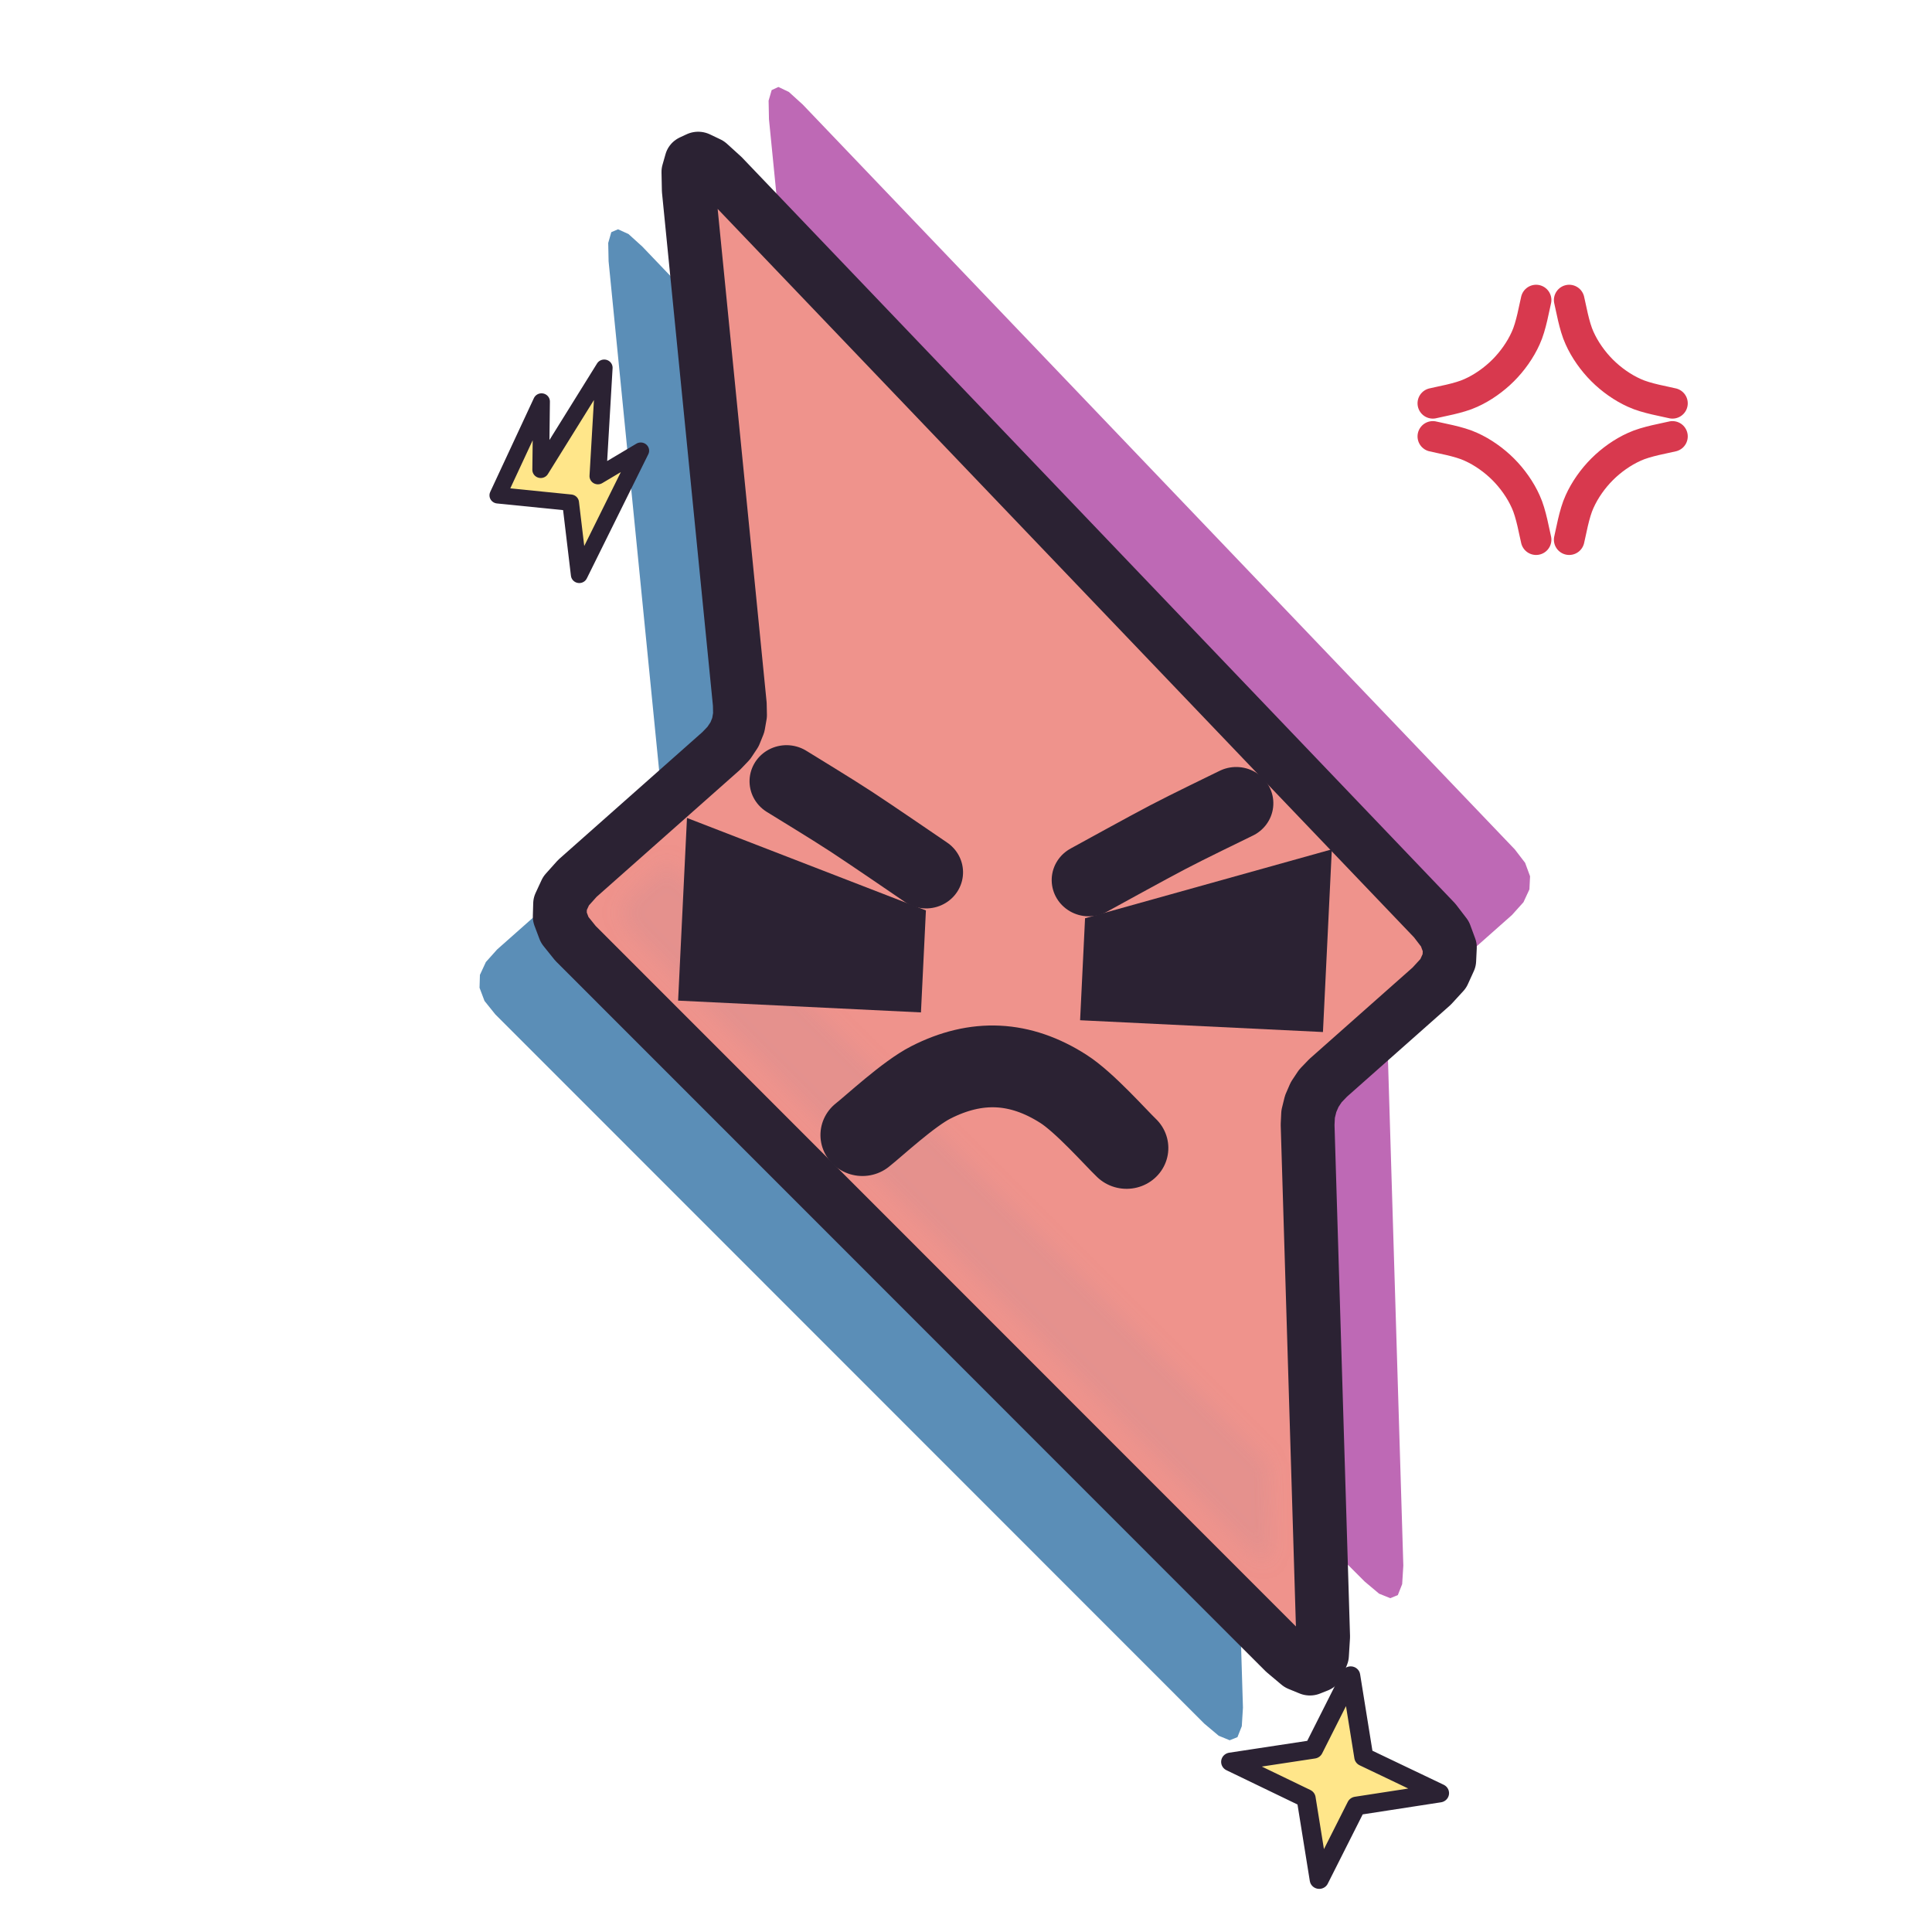
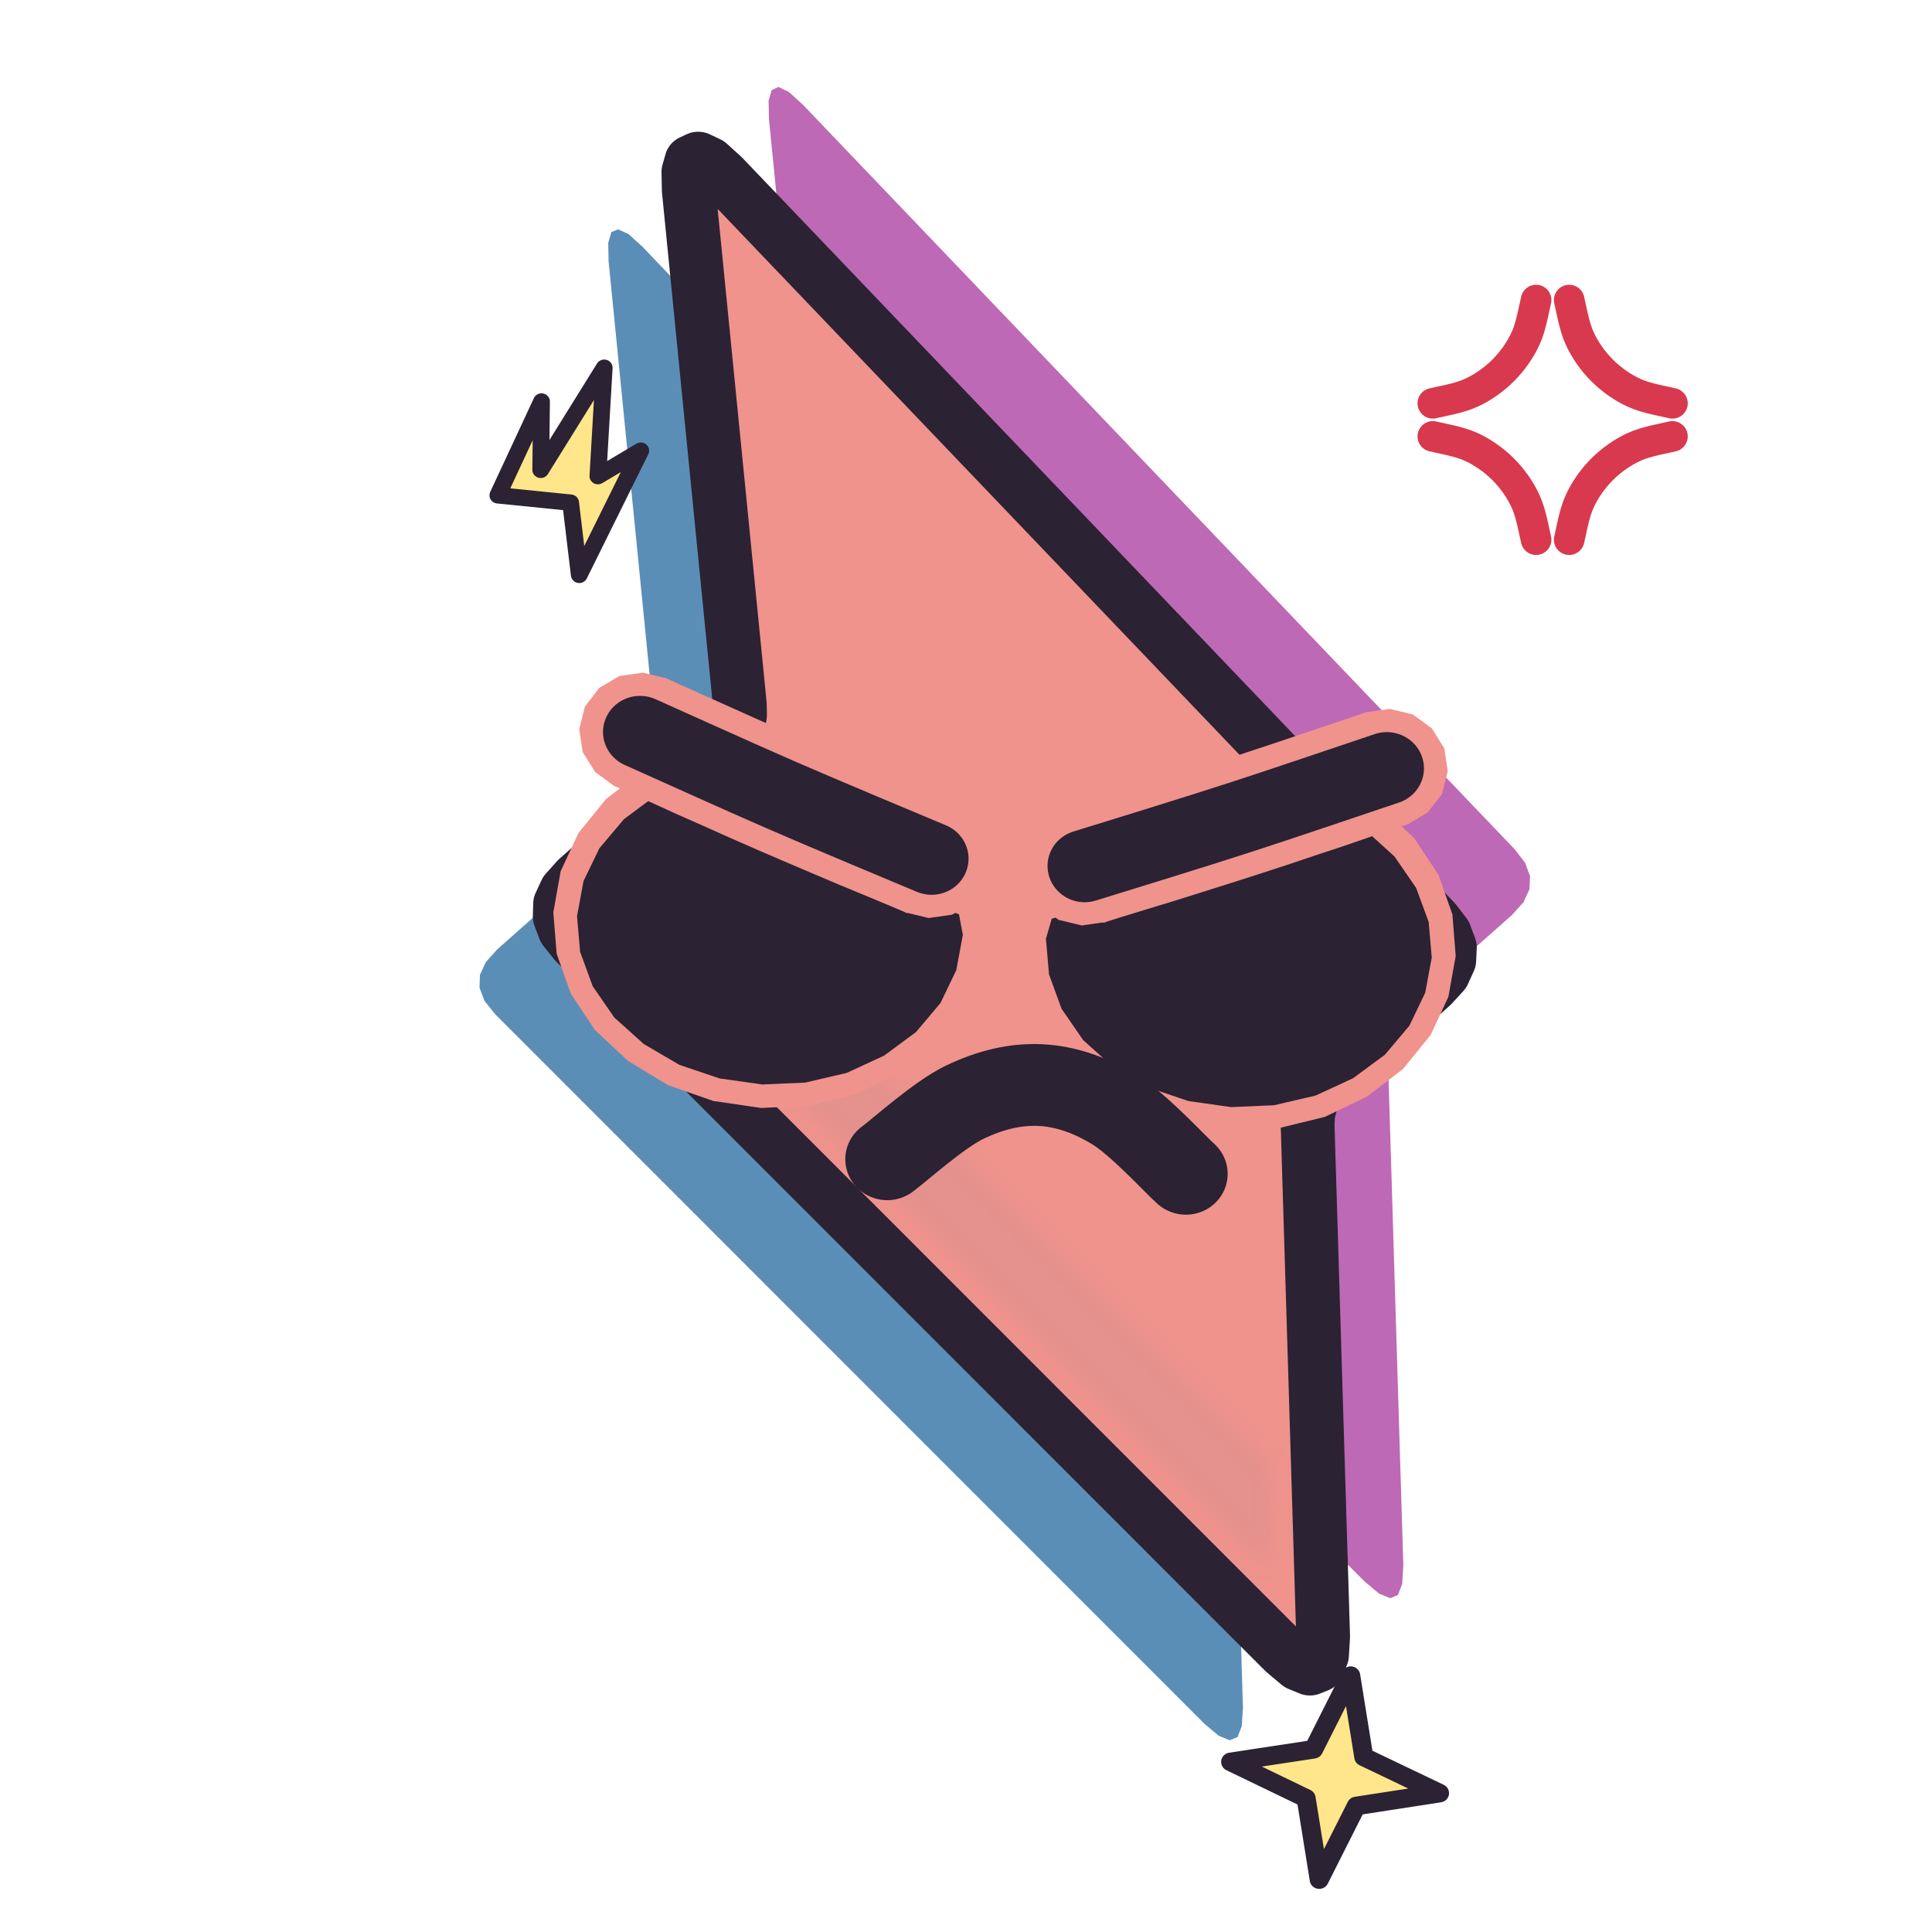
<svg xmlns="http://www.w3.org/2000/svg" viewBox="0 0 768 768" width="128" height="128">
  <defs>
    <filter id="rage-soft" x="-20%" y="-20%" width="140%" height="140%">
      <feGaussianBlur stdDeviation="4" />
    </filter>
    <path id="rage-0" d="M-1.6 -256.7 2.7 -262 4.8 -267.4 4.8 -272.7 2.6 -277.9 -1.8 -283.2 -296.2 -569.5 -301.9 -574.3 -306.1 -576 -308.7 -574.7 -309.7 -570.3 -309.2 -562.9 -279.3 -356.8 -279 -352.4 -279.6 -348.3 -280.8 -344.5 -282.9 -340.9 -285.7 -337.6 -339.9 -283.4 -344.1 -278.1 -346.2 -272.8 -346.1 -267.6 -343.9 -262.4 -339.4 -257.2 -46.8 14.8 -40.9 19.4 -36.5 21 -33.5 19.6 -32 15.1 -31.9 7.6 -47.8 -198.3 -47.8 -202.7 -47 -206.9 -45.6 -210.7 -43.5 -214.3 -40.6 -217.7Z" fill="#5b8eb7" />
    <path id="rage-1" d="M58.8 -317.1 63.1 -322.5 65.2 -327.8 65.2 -333.1 63 -338.4 58.7 -343.6 -235.8 -629.9 -241.5 -634.7 -245.7 -636.5 -248.3 -635.1 -249.3 -630.8 -248.8 -623.3 -218.9 -417.2 -218.6 -412.9 -219.1 -408.8 -220.4 -404.9 -222.5 -401.3 -225.3 -398 -279.5 -343.8 -283.7 -338.5 -285.8 -333.2 -285.7 -328 -283.4 -322.8 -279 -317.6 13.6 -45.6 19.5 -41 24 -39.4 26.9 -40.8 28.4 -45.3 28.5 -52.8 12.6 -258.8 12.7 -263.2 13.4 -267.3 14.8 -271.1 16.9 -274.7 19.8 -278.1Z" fill="#be69b5" />
    <path id="rage-2" d="M28.6 -286.9 32.9 -292.2 35 -297.6 35 -302.9 32.8 -308.2 28.5 -313.4 -266 -599.7 -271.7 -604.5 -275.9 -606.3 -278.5 -604.9 -279.5 -600.5 -279 -593.1 -249.1 -387 -248.8 -382.6 -249.3 -378.5 -250.6 -374.7 -252.7 -371.1 -255.5 -367.8 -309.7 -313.6 -313.9 -308.3 -316 -303 -315.9 -297.8 -313.7 -292.6 -309.2 -287.4 -16.6 -15.4 -10.7 -10.8 -6.3 -9.2 -3.3 -10.6 -1.8 -15.1 -1.7 -22.6 -17.6 -228.6 -17.6 -232.9 -16.8 -237.1 -15.4 -240.9 -13.3 -244.5 -10.4 -247.9Z" fill="#ef938c" />
    <path id="rage-3" d="M-274.5 -322 -287.8 -308.8 -290.4 -305.6 -291.6 -302.4 -291.6 -299.3 -290.2 -296.1 -287.5 -293 -32.5 -56 -28.9 -53.2 -26.3 -52.2 -24.5 -53.1 -23.6 -55.8 -23.6 -60.3 -25.9 -91Z" fill="#c28894" fill-opacity="0.22" filter="url(#rage-soft)" />
    <path id="rage-4" d="M28.6 -286.9 32.9 -292.2 35 -297.6 35 -302.9 32.8 -308.2 28.5 -313.4 -266 -599.7 -271.7 -604.5 -275.9 -606.3 -278.5 -604.9 -279.5 -600.5 -279 -593.1 -249.1 -387 -248.8 -382.6 -249.3 -378.5 -250.6 -374.7 -252.7 -371.1 -255.5 -367.8 -309.7 -313.6 -313.9 -308.3 -316 -303 -315.9 -297.8 -313.7 -292.6 -309.2 -287.4 -16.6 -15.4 -10.7 -10.8 -6.3 -9.2 -3.3 -10.6 -1.8 -15.1 -1.7 -22.6 -17.6 -228.6 -17.6 -232.9 -16.8 -237.1 -15.4 -240.9 -13.3 -244.5 -10.4 -247.9Z" fill="none" stroke="#2B2233" stroke-width="21.2" />
    <path id="rage-5" d="M47.1 38.2 14.6 45 1.4 75.4 -5.3 42.9 -35.7 29.7 -3.3 23 9.9 -7.4 16.6 25.1Z" fill="#FFE68A" />
    <path id="rage-6" d="M47.1 38.2 14.6 45 1.4 75.4 -5.3 42.9 -35.7 29.7 -3.3 23 9.9 -7.4 16.6 25.1Z" fill="none" stroke="#2B2233" stroke-width="7.5" />
-     <path id="rage-7" d="M-47.9 -30.4 47.9 2.2 47.9 43.4 -47.9 43.4Z" fill="#2B2233" />
-     <path id="rage-8" d="M-47.9 2.2 47.9 -30.4 47.9 43.4 -47.9 43.4Z" fill="#2B2233" />
-     <path id="rage-9" d="M-88.7 -277.5C-85.2 -275.5 -69.9 -267 -62.3 -262.4C-54.8 -257.9 -36.1 -246.1 -32.1 -243.6" fill="none" stroke="#2B2233" stroke-width="29.2" />
-     <path id="rage-a" d="M88.7 -277.5C85.2 -275.5 69.9 -267 62.3 -262.4C54.8 -257.9 36.1 -246.1 32.1 -243.6" fill="none" stroke="#2B2233" stroke-width="29.2" />
-     <path id="rage-b" d="M-52.1 -142C-47.8 -145.8 -34.7 -159.6 -26.1 -164.6C-17.4 -169.7 -8.7 -172.3 0 -172.3C8.7 -172.3 17.4 -169.7 26.1 -164.6C34.7 -159.6 47.8 -145.8 52.1 -142" fill="none" stroke="#2B2233" stroke-width="33" />
-     <path id="rage-c" d="M0 0 30.8 -28 19.6 -2.8 58.9 -30.8 39.3 8.4 58.9 5.6 16.8 42.1 25.2 14Z" fill="#FFE68A" />
-     <path id="rage-d" d="M0 0 30.8 -28 19.6 -2.8 58.9 -30.8 39.3 8.4 58.9 5.6 16.8 42.1 25.2 14Z" fill="none" stroke="#2B2233" stroke-width="6.6" />
-     <path id="rage-e" d="M37.5 28.4C36.2 26.2 31.6 19.8 29.9 15.1C28.1 10.4 27.2 5 27.2 0C27.2 -5 28.1 -10.4 29.9 -15.1C31.6 -19.8 36.2 -26.2 37.5 -28.4" fill="none" stroke="#D8394E" stroke-width="11.9" />
+     <path id="rage-7" d="M85.5 10.2 83.4 26.8 77.1 42.6 66.9 56.8 53.3 68.6 37.1 77.6 19 83.1 0 85 -19 83.1 -37.1 77.6 -53.3 68.6 -66.9 56.8 -77.1 42.6 -83.4 26.8 -85.5 10.2 -83.4 -6.5 -77.1 -22.3 -66.9 -36.5 -53.3 -48.3 -37.1 -45.9 -19 -39 0 -31.6 19 -24.3 37.1 -17.3 53.3 -11 66.9 -5.8 77.1 -1.9 83.4 0.5Z" fill="#ef938c" />
+     <path id="rage-8" d="M85.5 10.2 83.4 26.8 77.1 42.6 66.9 56.8 53.3 68.6 37.1 77.6 19 83.1 0 85 -19 83.1 -37.1 77.6 -53.3 68.6 -66.9 56.8 -77.1 42.6 -83.4 26.8 -85.5 10.2 -83.4 0.5 -77.1 -1.9 -66.9 -5.8 -53.3 -11 -37.1 -17.3 -19 -24.3 0 -31.6 19 -39 37.1 -45.9 53.3 -48.3 66.9 -36.5 77.1 -22.3 83.4 -6.5Z" fill="#ef938c" />
+     <path id="rage-9" d="M76.1 11.3 74.2 25.6 68.6 39.2 59.5 51.4 47.4 61.5 33 69.2 16.9 73.9 0 75.5 -16.9 73.9 -33 69.2 -47.4 61.5 -59.5 51.4 -68.6 39.2 -74.2 25.6 -76.1 11.3 -74.2 -3 -68.6 -16.5 -59.5 -28.7 -47.4 -38.9 -33 -36.8 -16.9 -30.8 0 -24.5 16.9 -18.2 33 -12.3 47.4 -6.9 59.5 -2.4 68.6 1 74.2 3.1Z" fill="#2B2233" />
+     <path id="rage-a" d="M76.1 11.3 74.2 25.6 68.6 39.2 59.5 51.4 47.4 61.5 33 69.2 16.9 73.9 0 75.5 -16.9 73.9 -33 69.2 -47.4 61.5 -59.5 51.4 -68.6 39.2 -74.2 25.6 -76.1 11.3 -74.2 3.1 -68.6 1 -59.5 -2.4 -47.4 -6.9 -33 -12.3 -16.9 -18.2 0 -24.5 16.9 -30.8 33 -36.8 47.4 -38.9 59.5 -28.7 68.6 -16.5 74.2 -3Z" fill="#2B2233" />
+     <path id="rage-b" d="M-156.2 -272.2 -150.1 -269.8 -141.7 -266.4 -131.7 -262.3 -120.8 -258 -109.8 -253.6 -99.3 -249.5 -88.6 -245.4 -77 -241 -65.3 -236.6 -54.4 -232.6 -45.2 -229.2 -38.6 -226.7 -21.8 -271.7 -28.5 -274.2 -37.6 -277.6 -48.5 -281.6 -60.1 -286 -71.5 -290.3 -82 -294.3 -92.1 -298.3 -103 -302.6 -113.7 -306.9 -123.7 -310.9 -132.2 -314.3 -138.3 -316.8Z" fill="#ef938c" />
+     <path id="rage-c" d="M-123.2 -294.5 -125.1 -285.3 -130.3 -277.5 -138.1 -272.3 -147.3 -270.5 -156.5 -272.3 -164.2 -277.5 -169.5 -285.3 -171.3 -294.5 -169.5 -303.7 -164.2 -311.5 -156.5 -316.7 -147.3 -318.5 -138.1 -316.7 -130.3 -311.5 -125.1 -303.7Z" fill="#ef938c" />
+     <path id="rage-d" d="M-6.2 -249.2 -8 -240 -13.2 -232.2 -21 -227 -30.2 -225.2 -39.4 -227 -47.2 -232.2 -52.4 -240 -54.2 -249.2 -52.4 -258.4 -47.2 -266.2 -39.4 -271.4 -30.2 -273.2 -21 -271.4 -13.2 -266.2 -8 -258.4Z" fill="#ef938c" />
+     <path id="rage-e" d="M138.3 -316.8 132.2 -314.3 123.7 -310.9 113.7 -306.9 103 -302.6 92.1 -298.3 82 -294.3 71.5 -290.3 60.1 -286 48.5 -281.6 37.6 -277.6 28.5 -274.2 21.8 -271.7 38.6 -226.7 45.2 -229.2 54.4 -232.6 65.3 -236.6 77 -241 88.6 -245.4 99.3 -249.5 109.8 -253.6 120.8 -258 131.7 -262.3 141.7 -266.4 150.1 -269.8 156.2 -272.2Z" fill="#ef938c" />
+     <path id="rage-f" d="M171.3 -294.5 169.5 -285.3 164.2 -277.5 156.5 -272.3 147.3 -270.5 138.1 -272.3 130.3 -277.5 125.1 -285.3 123.2 -294.5 125.1 -303.7 130.3 -311.5 138.1 -316.7 147.3 -318.5 156.5 -316.7 164.2 -311.5 169.5 -303.7Z" fill="#ef938c" />
+     <path id="rage-g" d="M54.2 -249.2 52.4 -240 47.2 -232.2 39.4 -227 30.2 -225.2 21 -227 13.2 -232.2 8 -240 6.2 -249.2 8 -258.4 13.2 -266.2 21 -271.4 30.2 -273.2 39.4 -271.4 47.2 -266.2 52.4 -258.4Z" fill="#ef938c" />
+     <path id="rage-h" d="M-147.3 -294.5C-139.7 -291.5 -106.2 -277.9 -90.6 -271.9C-75 -265.8 -38.3 -252.2 -30.2 -249.2" fill="none" stroke="#2B2233" stroke-width="29.2" />
+     <path id="rage-i" d="M147.3 -294.5C139.7 -291.5 106.2 -277.9 90.6 -271.9C75 -265.8 38.3 -252.2 30.2 -249.2" fill="none" stroke="#2B2233" stroke-width="29.2" />
+     <path id="rage-j" d="M-58.9 -138.4C-54 -142.5 -39.3 -157.5 -29.5 -162.9C-19.6 -168.4 -9.8 -171.3 0 -171.3C9.8 -171.3 19.6 -168.4 29.5 -162.9C39.3 -157.5 54 -142.5 58.9 -138.4" fill="none" stroke="#2B2233" stroke-width="33" />
+     <path id="rage-k" d="M0 0 30.8 -28 19.6 -2.8 58.9 -30.8 39.3 8.4 58.9 5.6 16.8 42.1 25.2 14Z" fill="#FFE68A" />
+     <path id="rage-l" d="M0 0 30.8 -28 19.6 -2.8 58.9 -30.8 39.3 8.4 58.9 5.6 16.8 42.1 25.2 14Z" fill="none" stroke="#2B2233" stroke-width="6.6" />
+     <path id="rage-m" d="M37.5 28.4C36.2 26.2 31.6 19.8 29.9 15.1C28.1 10.4 27.2 5 27.2 0C27.2 -5 28.1 -10.4 29.9 -15.1C31.6 -19.8 36.2 -26.2 37.5 -28.4" fill="none" stroke="#D8394E" stroke-width="11.9" />
  </defs>
  <g stroke-linecap="round" stroke-linejoin="round">
    <use href="#rage-0" transform="matrix(1.0077 0.0489 -0.0478 0.984 526.6 672.9)" />
    <use href="#rage-1" transform="matrix(1.0077 0.0489 -0.0478 0.984 526.6 672.9)" />
    <use href="#rage-2" transform="matrix(1.0077 0.0489 -0.0478 0.984 526.6 672.9)" />
    <use href="#rage-3" transform="matrix(1.0077 0.0489 -0.0478 0.984 526.6 672.9)" />
    <use href="#rage-4" transform="matrix(1.0077 0.0489 -0.0478 0.984 526.6 672.9)" />
    <use href="#rage-5" transform="matrix(1.0077 0.0489 -0.0478 0.984 526.6 672.9)" />
    <use href="#rage-6" transform="matrix(1.0077 0.0489 -0.0478 0.984 526.6 672.9)" />
-     <use href="#rage-7" transform="matrix(1.0077 0.0489 -0.0478 0.984 319.9 357.4)" />
-     <use href="#rage-8" transform="matrix(1.0077 0.0489 -0.0478 0.984 479.7 365.2)" />
-     <use href="#rage-9" transform="matrix(1.0077 0.0489 -0.0478 0.984 388.8 588)" />
-     <use href="#rage-a" transform="matrix(1.0077 0.0489 -0.0478 0.984 388.8 588)" />
-     <use href="#rage-b" transform="matrix(1.0077 0.0489 -0.0478 0.984 388.5 593.5)" />
-     <use href="#rage-c" transform="matrix(0.9266 -0.3876 0.399 0.9058 197.9 196.9)" />
-     <use href="#rage-d" transform="matrix(0.9266 -0.3876 0.399 0.9058 197.9 196.9)" />
-     <use href="#rage-e" transform="matrix(0.7227 0.7227 -0.7227 0.7227 617.2 166.9)" />
-     <use href="#rage-e" transform="matrix(-0.7227 0.7227 -0.7227 -0.7227 617.2 166.9)" />
-     <use href="#rage-e" transform="matrix(-0.7227 -0.7227 0.7227 -0.7227 617.2 166.9)" />
-     <use href="#rage-e" transform="matrix(0.7227 -0.7227 0.7227 0.7227 617.2 166.9)" />
+     <use href="#rage-7" transform="matrix(1.0077 0.0489 -0.0478 0.984 306.6 356.8)" />
+     <use href="#rage-8" transform="matrix(1.0077 0.0489 -0.0478 0.984 493 365.8)" />
+     <use href="#rage-9" transform="matrix(1.0077 0.0489 -0.0478 0.984 306.6 356.8)" />
+     <use href="#rage-a" transform="matrix(1.0077 0.0489 -0.0478 0.984 493 365.8)" />
+     <use href="#rage-b" transform="matrix(1.0077 0.0489 -0.0478 0.984 388.8 588)" />
+     <use href="#rage-c" transform="matrix(1.0077 0.0489 -0.0478 0.984 388.8 588)" />
+     <use href="#rage-d" transform="matrix(1.0077 0.0489 -0.0478 0.984 388.8 588)" />
+     <use href="#rage-e" transform="matrix(1.0077 0.0489 -0.0478 0.984 388.8 588)" />
+     <use href="#rage-f" transform="matrix(1.0077 0.0489 -0.0478 0.984 388.8 588)" />
+     <use href="#rage-g" transform="matrix(1.0077 0.0489 -0.0478 0.984 388.8 588)" />
+     <use href="#rage-h" transform="matrix(1.0077 0.0489 -0.0478 0.984 388.8 588)" />
+     <use href="#rage-i" transform="matrix(1.0077 0.0489 -0.0478 0.984 388.8 588)" />
+     <use href="#rage-j" transform="matrix(1.0077 0.0489 -0.0478 0.984 405.4 599.9)" />
+     <use href="#rage-k" transform="matrix(0.9266 -0.3876 0.399 0.9058 197.9 196.9)" />
+     <use href="#rage-l" transform="matrix(0.9266 -0.3876 0.399 0.9058 197.9 196.9)" />
+     <use href="#rage-m" transform="matrix(0.7227 0.7227 -0.7227 0.7227 617.2 166.9)" />
+     <use href="#rage-m" transform="matrix(-0.7227 0.7227 -0.7227 -0.7227 617.2 166.9)" />
+     <use href="#rage-m" transform="matrix(-0.7227 -0.7227 0.7227 -0.7227 617.2 166.9)" />
+     <use href="#rage-m" transform="matrix(0.7227 -0.7227 0.7227 0.7227 617.2 166.9)" />
  </g>
</svg>
